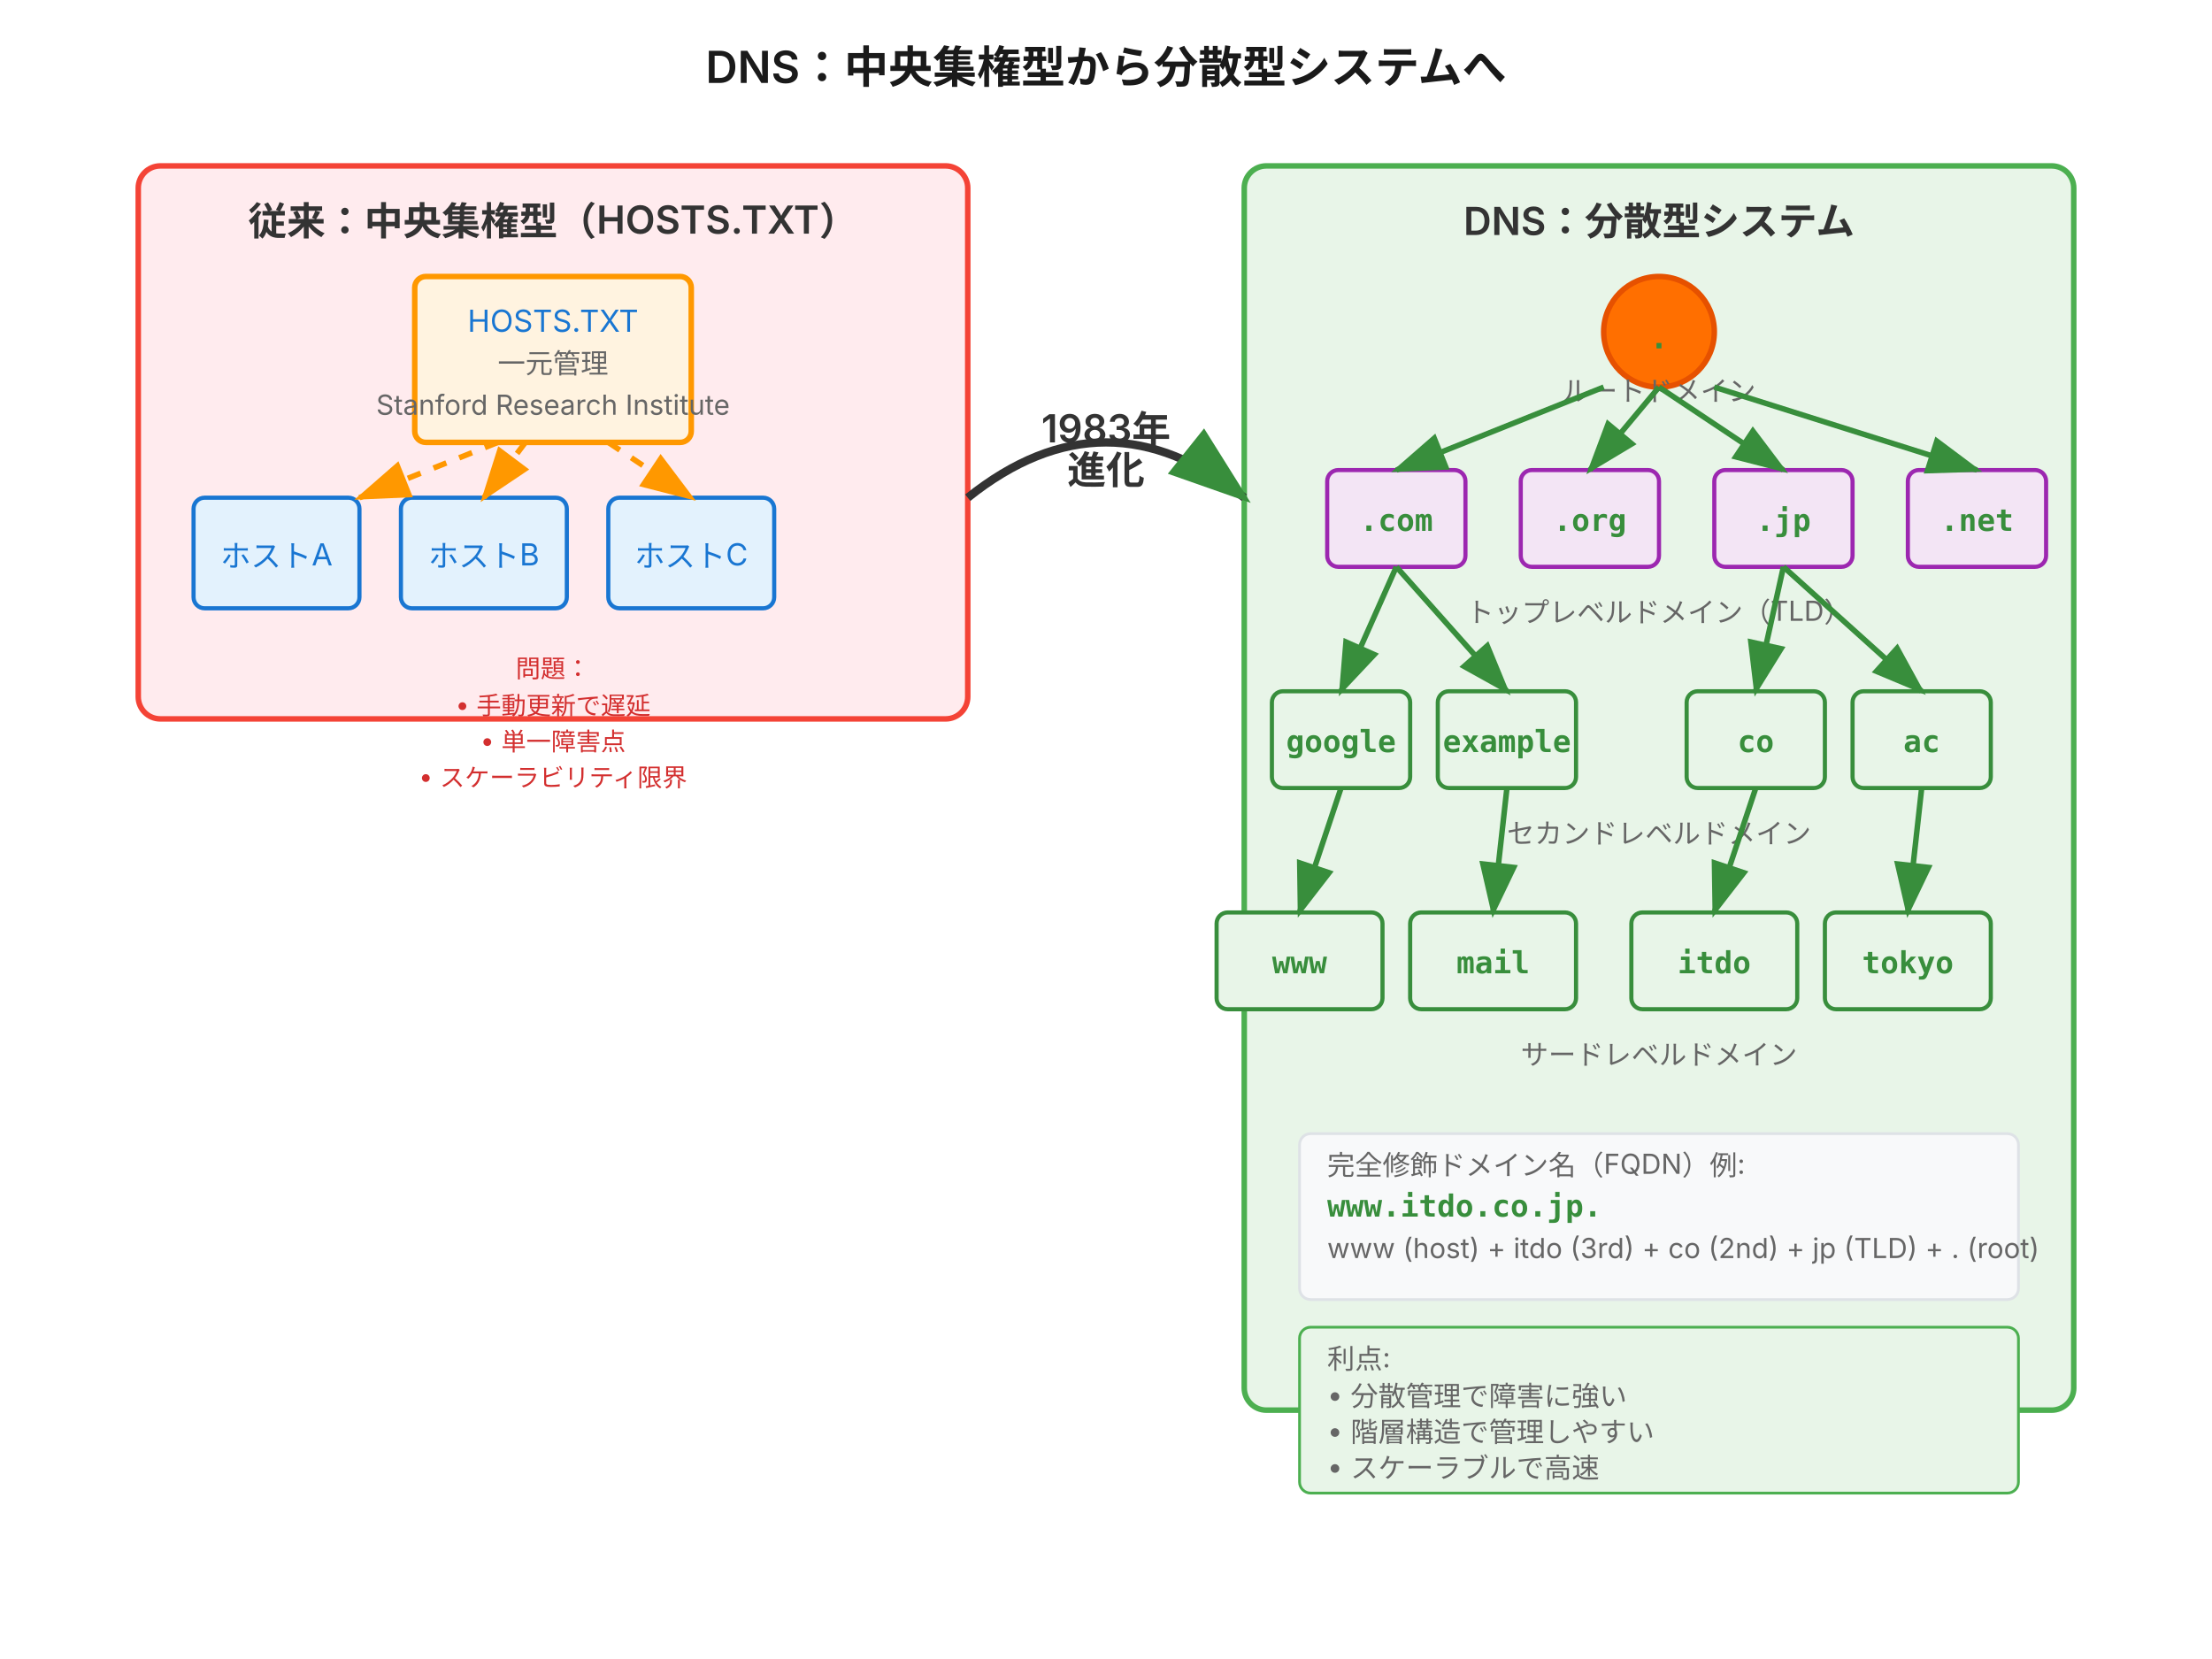
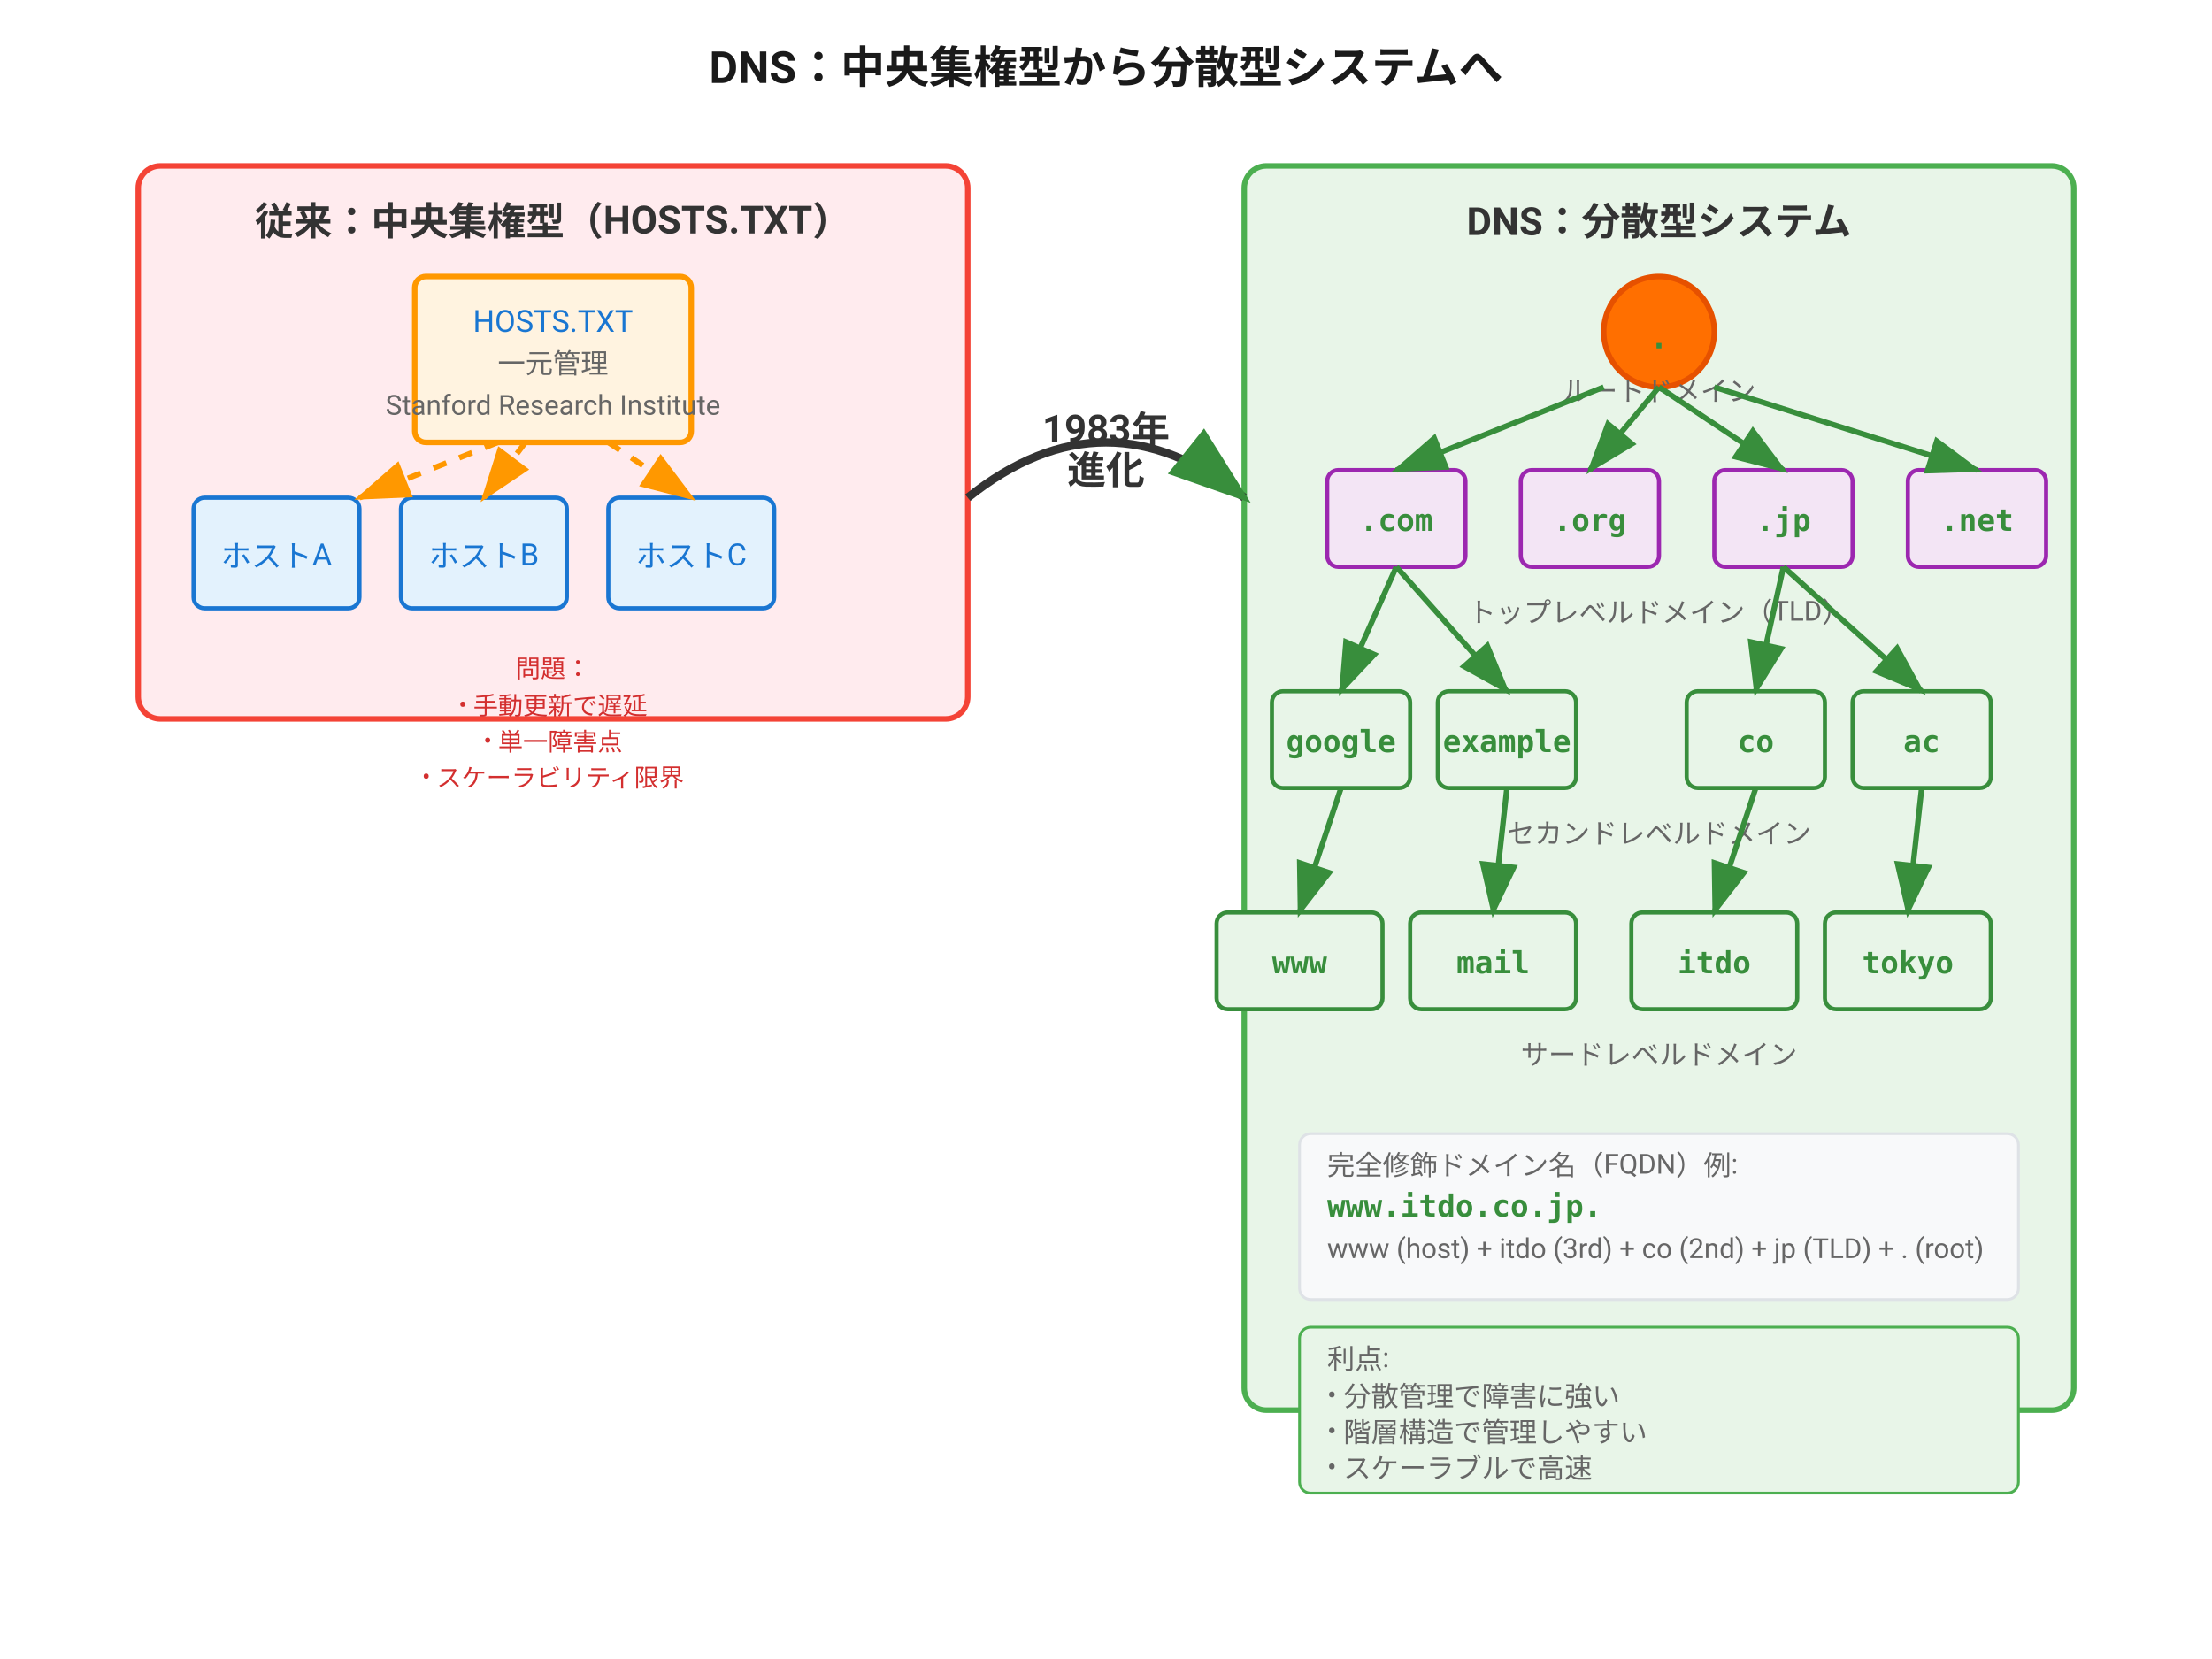
<svg xmlns="http://www.w3.org/2000/svg" width="800" height="600" viewBox="0 0 800 600">
  <defs>
    <style>
-       .title { font-family: 'Inter', -apple-system, BlinkMacSystemFont, sans-serif; font-size: 16px; font-weight: 600; fill: #1a1a1a; }
-       .section-title { font-family: 'Inter', -apple-system, BlinkMacSystemFont, sans-serif; font-size: 14px; font-weight: 600; fill: #333; }
-       .host-label { font-family: 'Inter', -apple-system, BlinkMacSystemFont, sans-serif; font-size: 11px; font-weight: 400; fill: #1976d2; }
-       .domain-label { font-family: 'SF Mono', 'Monaco', 'Inconsolata', 'Roboto Mono', monospace; font-size: 11px; font-weight: 600; fill: #388e3c; }
-       .level-label { font-family: 'Inter', -apple-system, BlinkMacSystemFont, sans-serif; font-size: 10px; font-weight: 400; fill: #666; }
-       .problem-text { font-family: 'Inter', -apple-system, BlinkMacSystemFont, sans-serif; font-size: 9px; font-weight: 400; fill: #d32f2f; }
+       .title { font-family: -apple-system, BlinkMacSystemFont, "Segoe UI", Roboto, "Helvetica Neue", Arial, "Noto Sans", sans-serif; font-size: 16px; font-weight: 600; fill: #1a1a1a; }
+       .section-title { font-family: -apple-system, BlinkMacSystemFont, "Segoe UI", Roboto, "Helvetica Neue", Arial, "Noto Sans", sans-serif; font-size: 14px; font-weight: 600; fill: #333; }
+       .host-label { font-family: -apple-system, BlinkMacSystemFont, "Segoe UI", Roboto, "Helvetica Neue", Arial, "Noto Sans", sans-serif; font-size: 11px; font-weight: 400; fill: #1976d2; }
+       .domain-label { font-family: "Monaco", "Menlo", "Ubuntu Mono", "Consolas", "source-code-pro", monospace; font-size: 11px; font-weight: 600; fill: #388e3c; }
+       .level-label { font-family: -apple-system, BlinkMacSystemFont, "Segoe UI", Roboto, "Helvetica Neue", Arial, "Noto Sans", sans-serif; font-size: 10px; font-weight: 400; fill: #666; }
+       .problem-text { font-family: -apple-system, BlinkMacSystemFont, "Segoe UI", Roboto, "Helvetica Neue", Arial, "Noto Sans", sans-serif; font-size: 9px; font-weight: 400; fill: #d32f2f; }
      
      .old-system { fill: #ffebee; stroke: #f44336; stroke-width: 2; rx: 8; }
      .new-system { fill: #e8f5e8; stroke: #4caf50; stroke-width: 2; rx: 8; }
      .hosts-file { fill: #fff3e0; stroke: #ff9800; stroke-width: 2; rx: 4; }
      .host-node { fill: #e3f2fd; stroke: #1976d2; stroke-width: 1.5; rx: 4; }
      .tld-node { fill: #f3e5f5; stroke: #9c27b0; stroke-width: 1.5; rx: 4; }
      .domain-node { fill: #e8f5e8; stroke: #388e3c; stroke-width: 1.5; rx: 4; }
      
      .download-arrow { stroke: #ff9800; stroke-width: 2; stroke-dasharray: 5,5; fill: none; marker-end: url(#arrowhead-orange); }
      .hierarchy-line { stroke: #388e3c; stroke-width: 2; fill: none; marker-end: url(#arrowhead-green); }
    </style>
    <marker id="arrowhead-orange" markerWidth="10" markerHeight="7" refX="9" refY="3.5" orient="auto">
      <polygon points="0 0, 10 3.5, 0 7" fill="#ff9800" />
    </marker>
    <marker id="arrowhead-green" markerWidth="10" markerHeight="7" refX="9" refY="3.5" orient="auto">
      <polygon points="0 0, 10 3.5, 0 7" fill="#388e3c" />
    </marker>
  </defs>
  <rect width="800" height="600" fill="#ffffff" />
  <text x="400" y="30" text-anchor="middle" class="title">DNS：中央集権型から分散型システムへ</text>
  <rect x="50" y="60" width="300" height="200" class="old-system" />
  <text x="200" y="85" text-anchor="middle" class="section-title">従来：中央集権型（HOSTS.TXT）</text>
  <rect x="150" y="100" width="100" height="60" class="hosts-file" />
  <text x="200" y="120" text-anchor="middle" class="host-label">HOSTS.TXT</text>
  <text x="200" y="135" text-anchor="middle" class="level-label">一元管理</text>
  <text x="200" y="150" text-anchor="middle" class="level-label">Stanford Research Institute</text>
  <rect x="70" y="180" width="60" height="40" class="host-node" />
  <text x="100" y="205" text-anchor="middle" class="host-label">ホストA</text>
  <rect x="145" y="180" width="60" height="40" class="host-node" />
  <text x="175" y="205" text-anchor="middle" class="host-label">ホストB</text>
  <rect x="220" y="180" width="60" height="40" class="host-node" />
  <text x="250" y="205" text-anchor="middle" class="host-label">ホストC</text>
  <line x1="180" y1="160" x2="130" y2="180" class="download-arrow" />
  <line x1="190" y1="160" x2="175" y2="180" class="download-arrow" />
  <line x1="220" y1="160" x2="250" y2="180" class="download-arrow" />
  <text x="200" y="245" text-anchor="middle" class="problem-text">問題：</text>
  <text x="200" y="258" text-anchor="middle" class="problem-text">• 手動更新で遅延</text>
  <text x="200" y="271" text-anchor="middle" class="problem-text">• 単一障害点</text>
  <text x="200" y="284" text-anchor="middle" class="problem-text">• スケーラビリティ限界</text>
  <rect x="450" y="60" width="300" height="450" class="new-system" />
  <text x="600" y="85" text-anchor="middle" class="section-title">DNS：分散型システム</text>
  <circle cx="600" cy="120" r="20" fill="#ff6f00" stroke="#e65100" stroke-width="2" />
  <text x="600" y="126" text-anchor="middle" class="domain-label">.</text>
  <text x="600" y="145" text-anchor="middle" class="level-label">ルートドメイン</text>
  <rect x="480" y="170" width="50" height="35" class="tld-node" />
  <text x="505" y="192" text-anchor="middle" class="domain-label">.com</text>
  <rect x="550" y="170" width="50" height="35" class="tld-node" />
  <text x="575" y="192" text-anchor="middle" class="domain-label">.org</text>
  <rect x="620" y="170" width="50" height="35" class="tld-node" />
  <text x="645" y="192" text-anchor="middle" class="domain-label">.jp</text>
  <rect x="690" y="170" width="50" height="35" class="tld-node" />
  <text x="715" y="192" text-anchor="middle" class="domain-label">.net</text>
  <text x="600" y="225" text-anchor="middle" class="level-label">トップレベルドメイン（TLD）</text>
  <rect x="460" y="250" width="50" height="35" class="domain-node" />
  <text x="485" y="272" text-anchor="middle" class="domain-label">google</text>
  <rect x="520" y="250" width="50" height="35" class="domain-node" />
  <text x="545" y="272" text-anchor="middle" class="domain-label">example</text>
  <rect x="610" y="250" width="50" height="35" class="domain-node" />
  <text x="635" y="272" text-anchor="middle" class="domain-label">co</text>
  <rect x="670" y="250" width="50" height="35" class="domain-node" />
  <text x="695" y="272" text-anchor="middle" class="domain-label">ac</text>
  <text x="600" y="305" text-anchor="middle" class="level-label">セカンドレベルドメイン</text>
  <rect x="440" y="330" width="60" height="35" class="domain-node" />
  <text x="470" y="352" text-anchor="middle" class="domain-label">www</text>
  <rect x="510" y="330" width="60" height="35" class="domain-node" />
  <text x="540" y="352" text-anchor="middle" class="domain-label">mail</text>
  <rect x="590" y="330" width="60" height="35" class="domain-node" />
  <text x="620" y="352" text-anchor="middle" class="domain-label">itdo</text>
  <rect x="660" y="330" width="60" height="35" class="domain-node" />
  <text x="690" y="352" text-anchor="middle" class="domain-label">tokyo</text>
  <text x="600" y="385" text-anchor="middle" class="level-label">サードレベルドメイン</text>
  <line x1="580" y1="140" x2="505" y2="170" class="hierarchy-line" />
  <line x1="600" y1="140" x2="575" y2="170" class="hierarchy-line" />
  <line x1="600" y1="140" x2="645" y2="170" class="hierarchy-line" />
  <line x1="620" y1="140" x2="715" y2="170" class="hierarchy-line" />
  <line x1="505" y1="205" x2="485" y2="250" class="hierarchy-line" />
  <line x1="505" y1="205" x2="545" y2="250" class="hierarchy-line" />
  <line x1="645" y1="205" x2="635" y2="250" class="hierarchy-line" />
  <line x1="645" y1="205" x2="695" y2="250" class="hierarchy-line" />
  <line x1="485" y1="285" x2="470" y2="330" class="hierarchy-line" />
  <line x1="545" y1="285" x2="540" y2="330" class="hierarchy-line" />
  <line x1="635" y1="285" x2="620" y2="330" class="hierarchy-line" />
  <line x1="695" y1="285" x2="690" y2="330" class="hierarchy-line" />
  <rect x="470" y="410" width="260" height="60" fill="#f8f9fa" stroke="#dee2e6" stroke-width="1" rx="4" />
  <text x="480" y="425" class="level-label">完全修飾ドメイン名（FQDN）例:</text>
  <text x="480" y="440" class="domain-label">www.itdo.co.jp.</text>
  <text x="480" y="455" class="level-label">www (host) + itdo (3rd) + co (2nd) + jp (TLD) + . (root)</text>
  <rect x="470" y="480" width="260" height="60" fill="#e8f5e8" stroke="#4caf50" stroke-width="1" rx="4" />
  <text x="480" y="495" class="level-label">利点:</text>
  <text x="480" y="508" class="level-label">• 分散管理で障害に強い</text>
  <text x="480" y="521" class="level-label">• 階層構造で管理しやすい</text>
  <text x="480" y="534" class="level-label">• スケーラブルで高速</text>
  <path d="M 350 180 Q 400 140 450 180" stroke="#333" stroke-width="3" fill="none" marker-end="url(#arrowhead-green)" />
  <text x="400" y="160" text-anchor="middle" class="section-title">1983年</text>
  <text x="400" y="175" text-anchor="middle" class="section-title">進化</text>
</svg>
